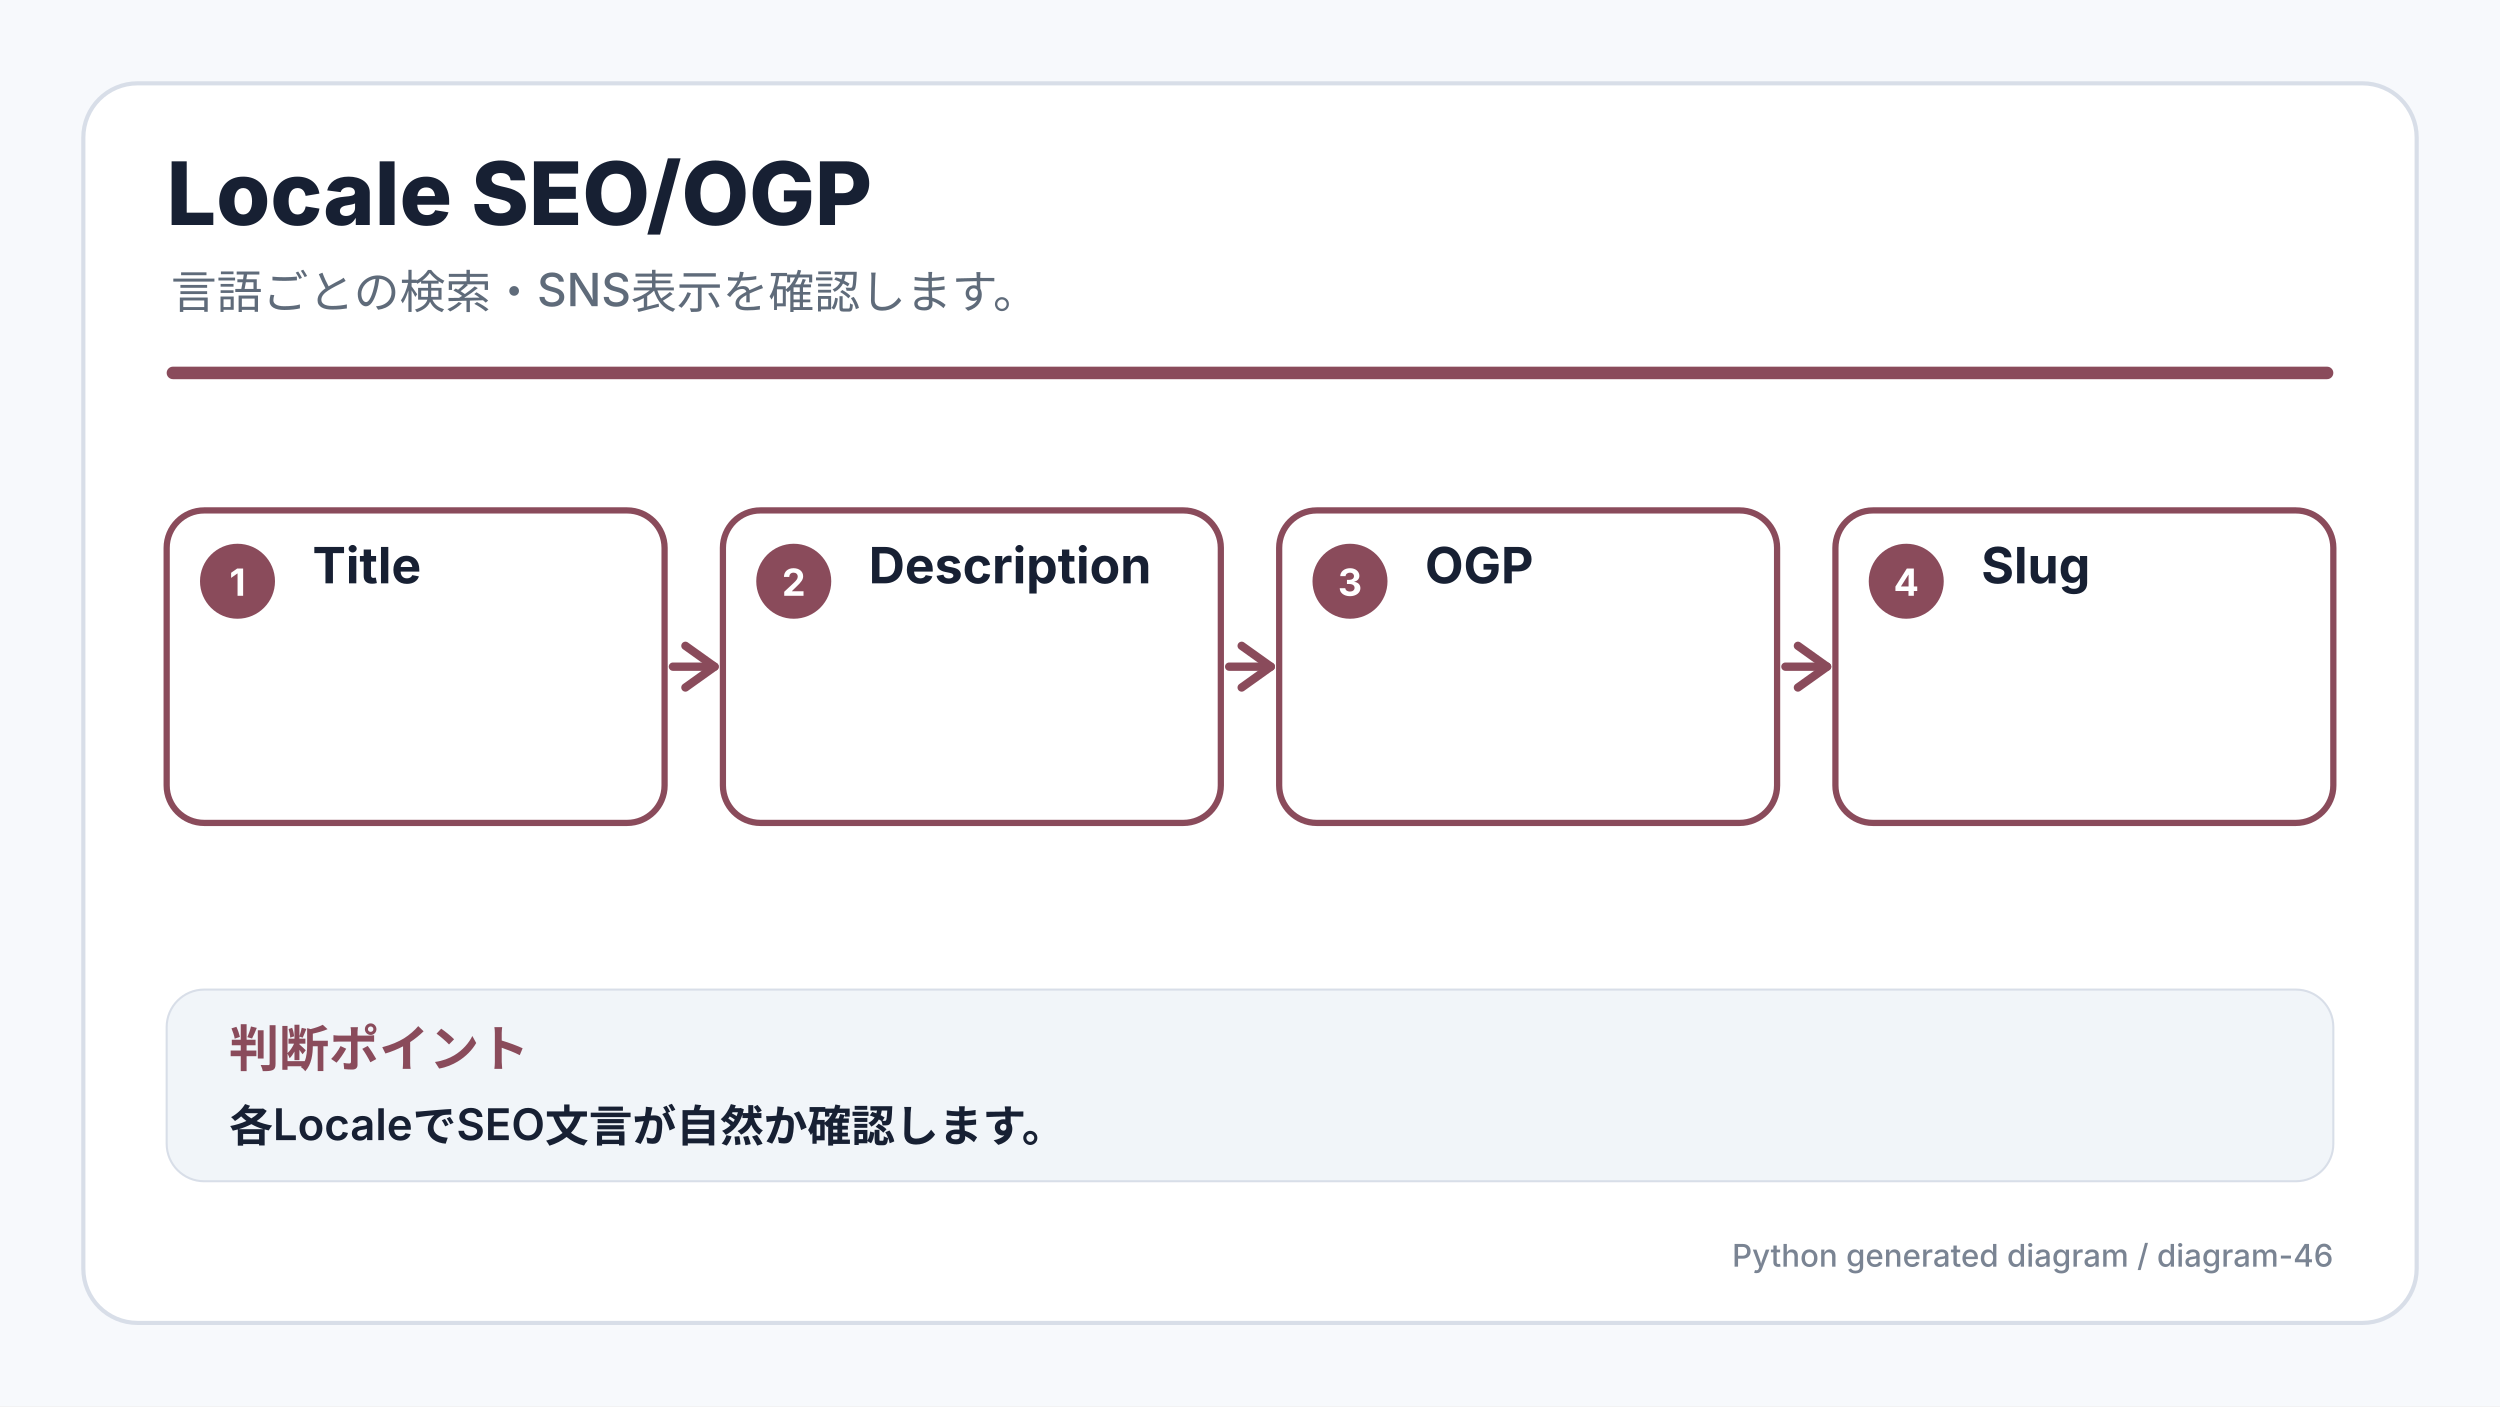
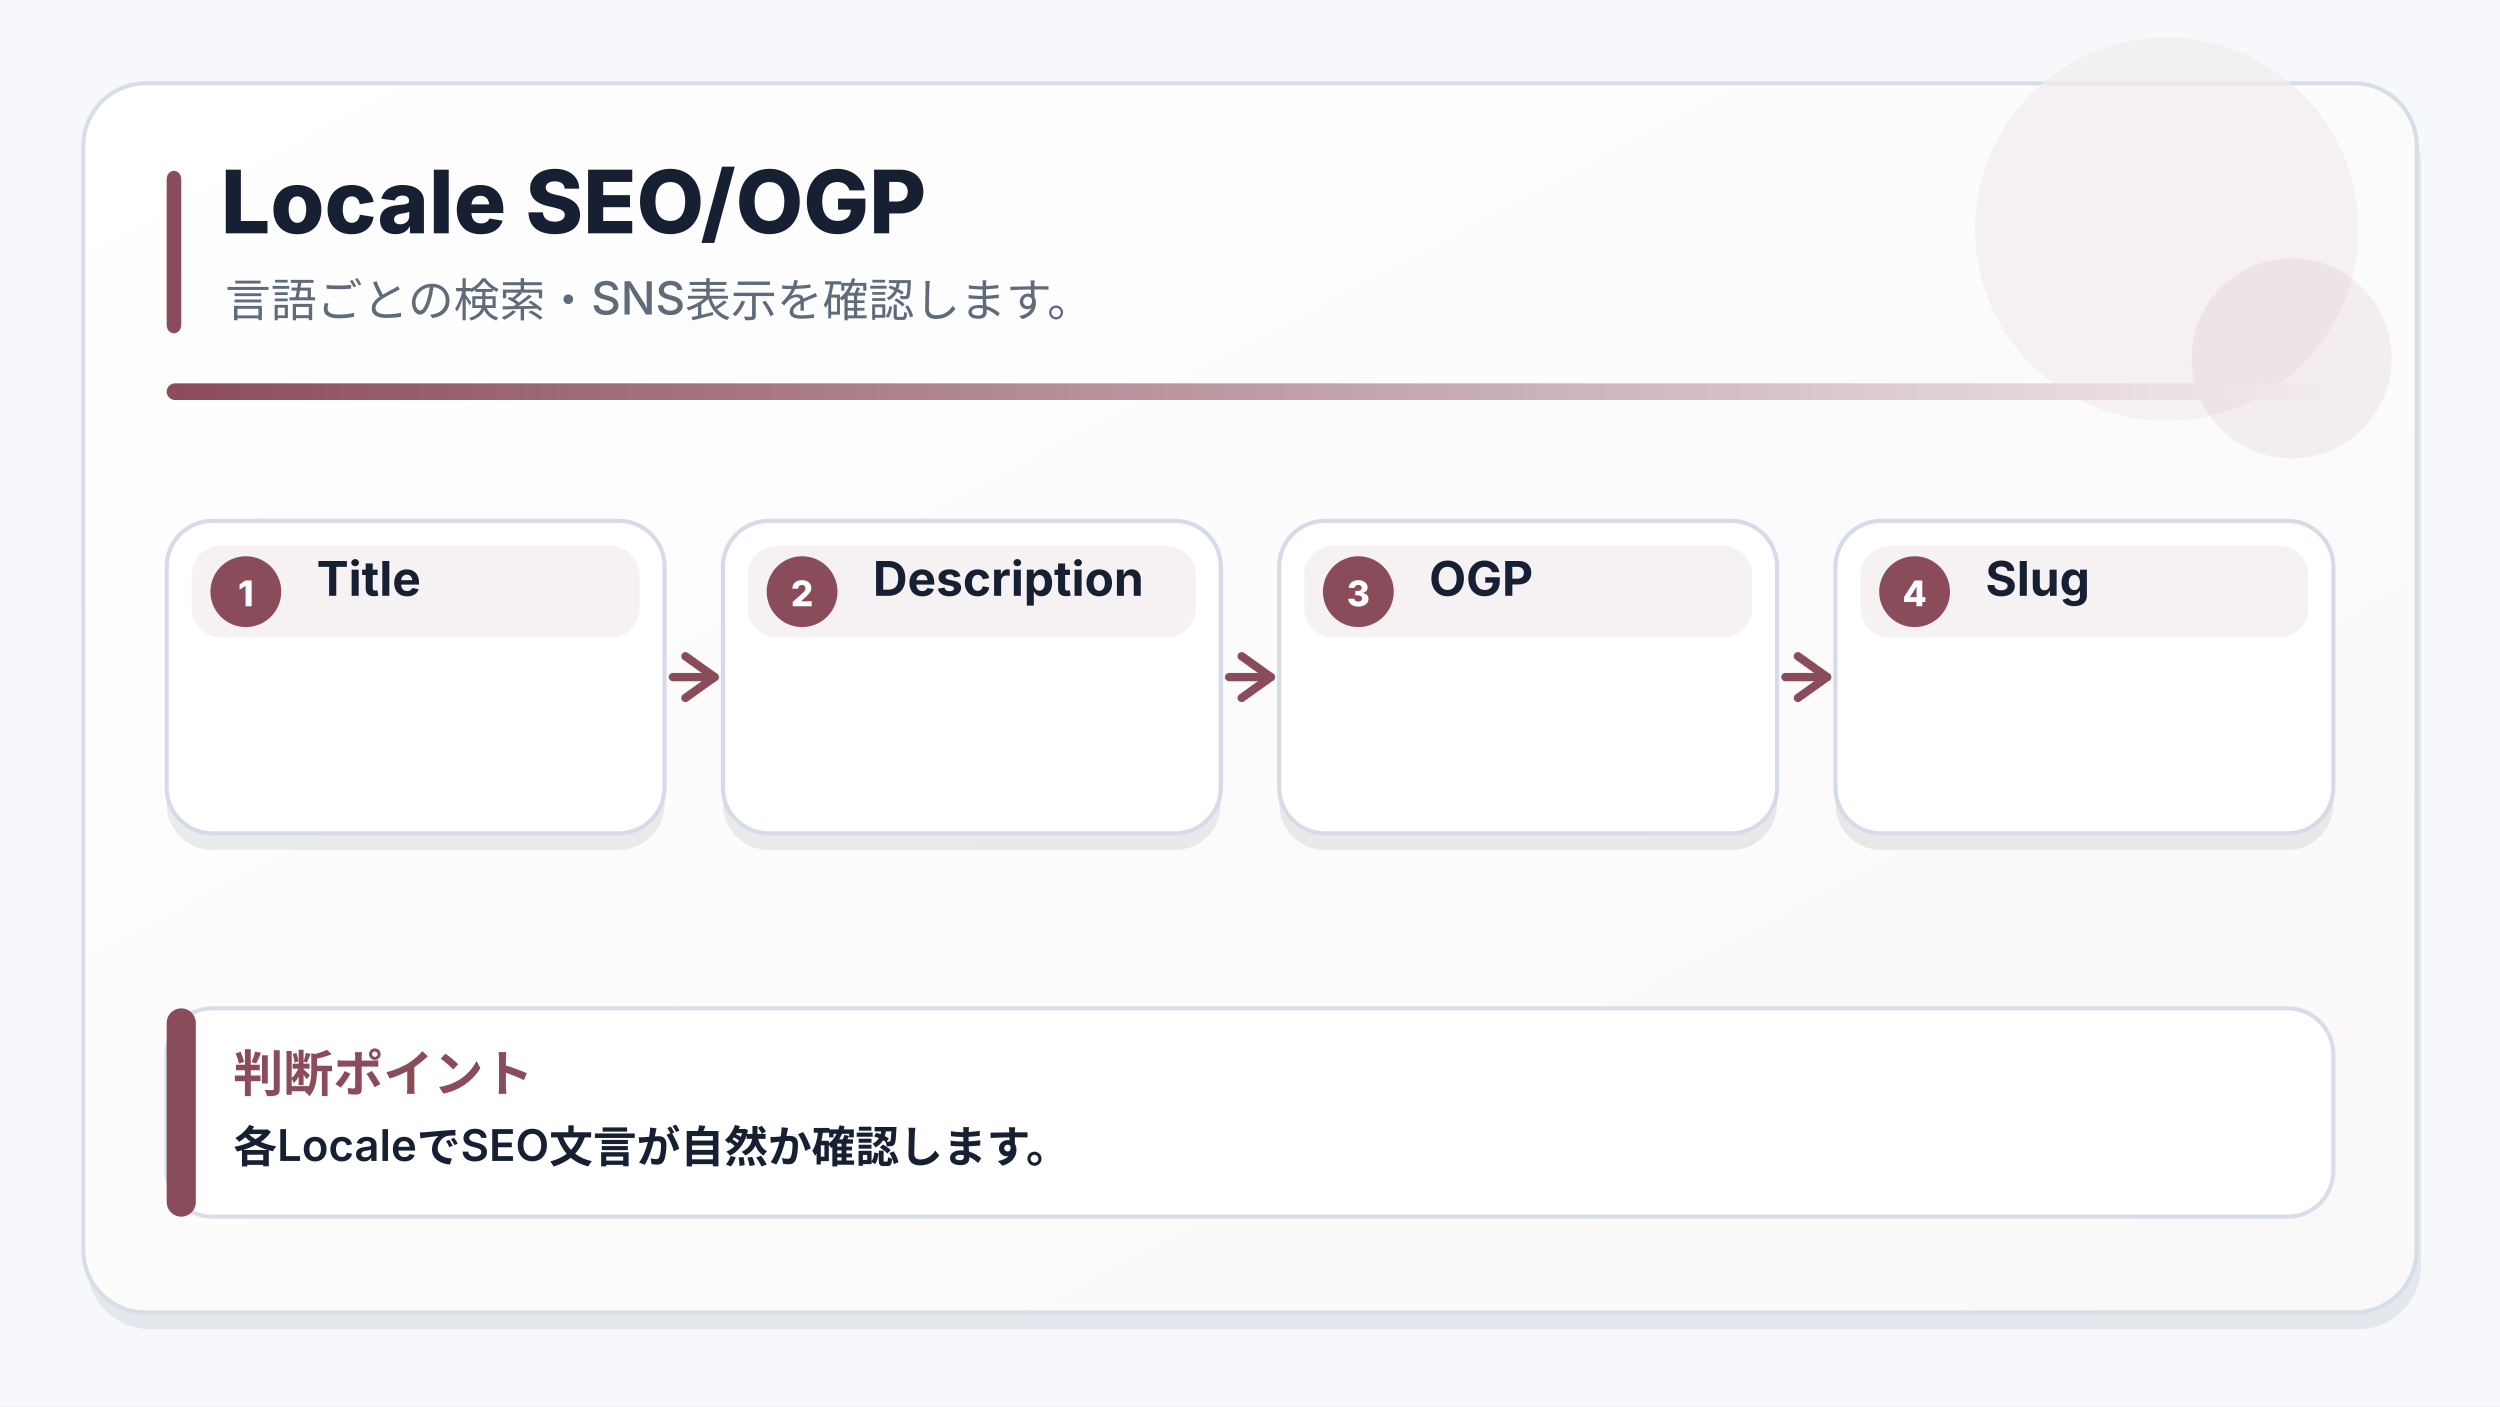
<svg xmlns="http://www.w3.org/2000/svg" width="1200" height="675" viewBox="0 0 1200 675" role="img">
-   <rect width="1200" height="675" fill="#F7F9FC" />
-   <rect x="40" y="40" width="1120" height="595" rx="26" fill="#ffffff" stroke="#D8DEE8" stroke-width="2" />
-   <text x="80" y="108" font-family="-apple-system, BlinkMacSystemFont, Segoe UI, sans-serif" font-size="42" font-weight="800" fill="#172033" text-anchor="start">Locale SEO/OGP</text>
-   <text x="82" y="148" font-family="-apple-system, BlinkMacSystemFont, Segoe UI, sans-serif" font-size="22" font-weight="500" fill="#5F6B7A" text-anchor="start">言語ごとの検索・SNS表示を確認します。</text>
-   <rect x="80" y="176" width="1040" height="6" rx="3" fill="#8A4B5B" />
-   <rect x="80" y="245" width="239" height="150" rx="18" fill="#ffffff" stroke="#8A4B5B" stroke-width="3" />
-   <circle cx="114" cy="279" r="18" fill="#8A4B5B" />
-   <text x="114" y="286" font-family="-apple-system, BlinkMacSystemFont, Segoe UI, sans-serif" font-size="18" font-weight="700" fill="#ffffff" text-anchor="middle">1</text>
-   <text x="150" y="280" font-family="-apple-system, BlinkMacSystemFont, Segoe UI, sans-serif" font-size="24" font-weight="700" fill="#172033" text-anchor="start">Title</text>
-   <line x1="323" y1="320" x2="343" y2="320" stroke="#8A4B5B" stroke-width="4" stroke-linecap="round" />
-   <path d="M 329 310 L 343 320 L 329 330" fill="none" stroke="#8A4B5B" stroke-width="4" stroke-linecap="round" stroke-linejoin="round" />
-   <rect x="347" y="245" width="239" height="150" rx="18" fill="#ffffff" stroke="#8A4B5B" stroke-width="3" />
-   <circle cx="381" cy="279" r="18" fill="#8A4B5B" />
-   <text x="381" y="286" font-family="-apple-system, BlinkMacSystemFont, Segoe UI, sans-serif" font-size="18" font-weight="700" fill="#ffffff" text-anchor="middle">2</text>
-   <text x="417" y="280" font-family="-apple-system, BlinkMacSystemFont, Segoe UI, sans-serif" font-size="24" font-weight="700" fill="#172033" text-anchor="start">Description</text>
-   <line x1="590" y1="320" x2="610" y2="320" stroke="#8A4B5B" stroke-width="4" stroke-linecap="round" />
-   <path d="M 596 310 L 610 320 L 596 330" fill="none" stroke="#8A4B5B" stroke-width="4" stroke-linecap="round" stroke-linejoin="round" />
-   <rect x="614" y="245" width="239" height="150" rx="18" fill="#ffffff" stroke="#8A4B5B" stroke-width="3" />
-   <circle cx="648" cy="279" r="18" fill="#8A4B5B" />
-   <text x="648" y="286" font-family="-apple-system, BlinkMacSystemFont, Segoe UI, sans-serif" font-size="18" font-weight="700" fill="#ffffff" text-anchor="middle">3</text>
-   <text x="684" y="280" font-family="-apple-system, BlinkMacSystemFont, Segoe UI, sans-serif" font-size="24" font-weight="700" fill="#172033" text-anchor="start">OGP</text>
-   <line x1="857" y1="320" x2="877" y2="320" stroke="#8A4B5B" stroke-width="4" stroke-linecap="round" />
-   <path d="M 863 310 L 877 320 L 863 330" fill="none" stroke="#8A4B5B" stroke-width="4" stroke-linecap="round" stroke-linejoin="round" />
-   <rect x="881" y="245" width="239" height="150" rx="18" fill="#ffffff" stroke="#8A4B5B" stroke-width="3" />
-   <circle cx="915" cy="279" r="18" fill="#8A4B5B" />
-   <text x="915" y="286" font-family="-apple-system, BlinkMacSystemFont, Segoe UI, sans-serif" font-size="18" font-weight="700" fill="#ffffff" text-anchor="middle">4</text>
-   <text x="951" y="280" font-family="-apple-system, BlinkMacSystemFont, Segoe UI, sans-serif" font-size="24" font-weight="700" fill="#172033" text-anchor="start">Slug</text>
-   <rect x="80" y="475" width="1040" height="92" rx="18" fill="#F1F5F9" stroke="#D8DEE8" />
-   <text x="110" y="512" font-family="-apple-system, BlinkMacSystemFont, Segoe UI, sans-serif" font-size="24" font-weight="800" fill="#8A4B5B" text-anchor="start">判断ポイント</text>
-   <text x="110" y="548" font-family="-apple-system, BlinkMacSystemFont, Segoe UI, sans-serif" font-size="21" font-weight="600" fill="#172033" text-anchor="start">各LocaleでSEO文言が自然か確認します。</text>
-   <text x="1120" y="608" font-family="-apple-system, BlinkMacSystemFont, Segoe UI, sans-serif" font-size="15" font-weight="500" fill="#7A8493" text-anchor="end">Python generated diagram / diagram-46</text>
+   <defs>
+     <linearGradient id="bg" x1="0" y1="0" x2="1" y2="1">
+       <stop offset="0%" stop-color="#FFFFFF" />
+       <stop offset="100%" stop-color="#FAF8F8" />
+     </linearGradient>
+     <linearGradient id="bar" x1="0" y1="0" x2="1" y2="0">
+       <stop offset="0%" stop-color="#8A4B5B" />
+       <stop offset="100%" stop-color="#F3EDEF" />
+     </linearGradient>
+   </defs>
+   <rect width="1200" height="675" fill="#F6F8FC" />
+   <rect x="42" y="48" width="1120" height="590" rx="30" fill="#0F172A" opacity="0.08" />
+   <rect x="40" y="40" width="1120" height="590" rx="30" fill="url(#bg)" stroke="#D8DEE8" stroke-width="2" />
+   <circle cx="1040" cy="110" r="92" fill="#F3EDEF" opacity="0.72" />
+   <circle cx="1100" cy="172" r="48" fill="#8A4B5B" opacity="0.08" />
+   <rect x="80" y="82" width="7" height="78" rx="4" fill="#8A4B5B" />
+   <text x="106" y="112" font-family="-apple-system, BlinkMacSystemFont, Segoe UI, sans-serif" font-size="42" font-weight="800" fill="#172033" text-anchor="start">Locale SEO/OGP</text>
+   <text x="108" y="152" font-family="-apple-system, BlinkMacSystemFont, Segoe UI, sans-serif" font-size="22" font-weight="500" fill="#5F6B7A" text-anchor="start">言語ごとの検索・SNS表示を確認します。</text>
+   <rect x="80" y="184" width="1040" height="8" rx="4" fill="url(#bar)" />
+   <rect x="80" y="258" width="239" height="150" rx="22" fill="#0F172A" opacity="0.08" />
+   <rect x="80" y="250" width="239" height="150" rx="22" fill="#ffffff" stroke="#D5DCE8" stroke-width="2" />
+   <rect x="92" y="262" width="215" height="44" rx="14" fill="#F6F1F2" />
+   <circle cx="118" cy="284" r="17" fill="#8A4B5B" />
+   <text x="118" y="291" font-family="-apple-system, BlinkMacSystemFont, Segoe UI, sans-serif" font-size="17" font-weight="800" fill="#ffffff" text-anchor="middle">1</text>
+   <text x="152" y="286" font-family="-apple-system, BlinkMacSystemFont, Segoe UI, sans-serif" font-size="23" font-weight="750" fill="#172033" text-anchor="start">Title</text>
+   <line x1="323" y1="325" x2="343" y2="325" stroke="#8A4B5B" stroke-width="4" stroke-linecap="round" />
+   <path d="M 329 315 L 343 325 L 329 335" fill="none" stroke="#8A4B5B" stroke-width="4" stroke-linecap="round" stroke-linejoin="round" />
+   <rect x="347" y="258" width="239" height="150" rx="22" fill="#0F172A" opacity="0.08" />
+   <rect x="347" y="250" width="239" height="150" rx="22" fill="#ffffff" stroke="#D5DCE8" stroke-width="2" />
+   <rect x="359" y="262" width="215" height="44" rx="14" fill="#F6F1F2" />
+   <circle cx="385" cy="284" r="17" fill="#8A4B5B" />
+   <text x="385" y="291" font-family="-apple-system, BlinkMacSystemFont, Segoe UI, sans-serif" font-size="17" font-weight="800" fill="#ffffff" text-anchor="middle">2</text>
+   <text x="419" y="286" font-family="-apple-system, BlinkMacSystemFont, Segoe UI, sans-serif" font-size="23" font-weight="750" fill="#172033" text-anchor="start">Description</text>
+   <line x1="590" y1="325" x2="610" y2="325" stroke="#8A4B5B" stroke-width="4" stroke-linecap="round" />
+   <path d="M 596 315 L 610 325 L 596 335" fill="none" stroke="#8A4B5B" stroke-width="4" stroke-linecap="round" stroke-linejoin="round" />
+   <rect x="614" y="258" width="239" height="150" rx="22" fill="#0F172A" opacity="0.08" />
+   <rect x="614" y="250" width="239" height="150" rx="22" fill="#ffffff" stroke="#D5DCE8" stroke-width="2" />
+   <rect x="626" y="262" width="215" height="44" rx="14" fill="#F6F1F2" />
+   <circle cx="652" cy="284" r="17" fill="#8A4B5B" />
+   <text x="652" y="291" font-family="-apple-system, BlinkMacSystemFont, Segoe UI, sans-serif" font-size="17" font-weight="800" fill="#ffffff" text-anchor="middle">3</text>
+   <text x="686" y="286" font-family="-apple-system, BlinkMacSystemFont, Segoe UI, sans-serif" font-size="23" font-weight="750" fill="#172033" text-anchor="start">OGP</text>
+   <line x1="857" y1="325" x2="877" y2="325" stroke="#8A4B5B" stroke-width="4" stroke-linecap="round" />
+   <path d="M 863 315 L 877 325 L 863 335" fill="none" stroke="#8A4B5B" stroke-width="4" stroke-linecap="round" stroke-linejoin="round" />
+   <rect x="881" y="258" width="239" height="150" rx="22" fill="#0F172A" opacity="0.08" />
+   <rect x="881" y="250" width="239" height="150" rx="22" fill="#ffffff" stroke="#D5DCE8" stroke-width="2" />
+   <rect x="893" y="262" width="215" height="44" rx="14" fill="#F6F1F2" />
+   <circle cx="919" cy="284" r="17" fill="#8A4B5B" />
+   <text x="919" y="291" font-family="-apple-system, BlinkMacSystemFont, Segoe UI, sans-serif" font-size="17" font-weight="800" fill="#ffffff" text-anchor="middle">4</text>
+   <text x="953" y="286" font-family="-apple-system, BlinkMacSystemFont, Segoe UI, sans-serif" font-size="23" font-weight="750" fill="#172033" text-anchor="start">Slug</text>
+   <rect x="80" y="484" width="1040" height="100" rx="22" fill="#FFFFFF" stroke="#D8DEE8" stroke-width="2" />
+   <rect x="80" y="484" width="14" height="100" rx="7" fill="#8A4B5B" />
+   <text x="112" y="524" font-family="-apple-system, BlinkMacSystemFont, Segoe UI, sans-serif" font-size="24" font-weight="800" fill="#8A4B5B" text-anchor="start">判断ポイント</text>
+   <text x="112" y="558" font-family="-apple-system, BlinkMacSystemFont, Segoe UI, sans-serif" font-size="21" font-weight="600" fill="#172033" text-anchor="start">各LocaleでSEO文言が自然か確認します。</text>
</svg>
